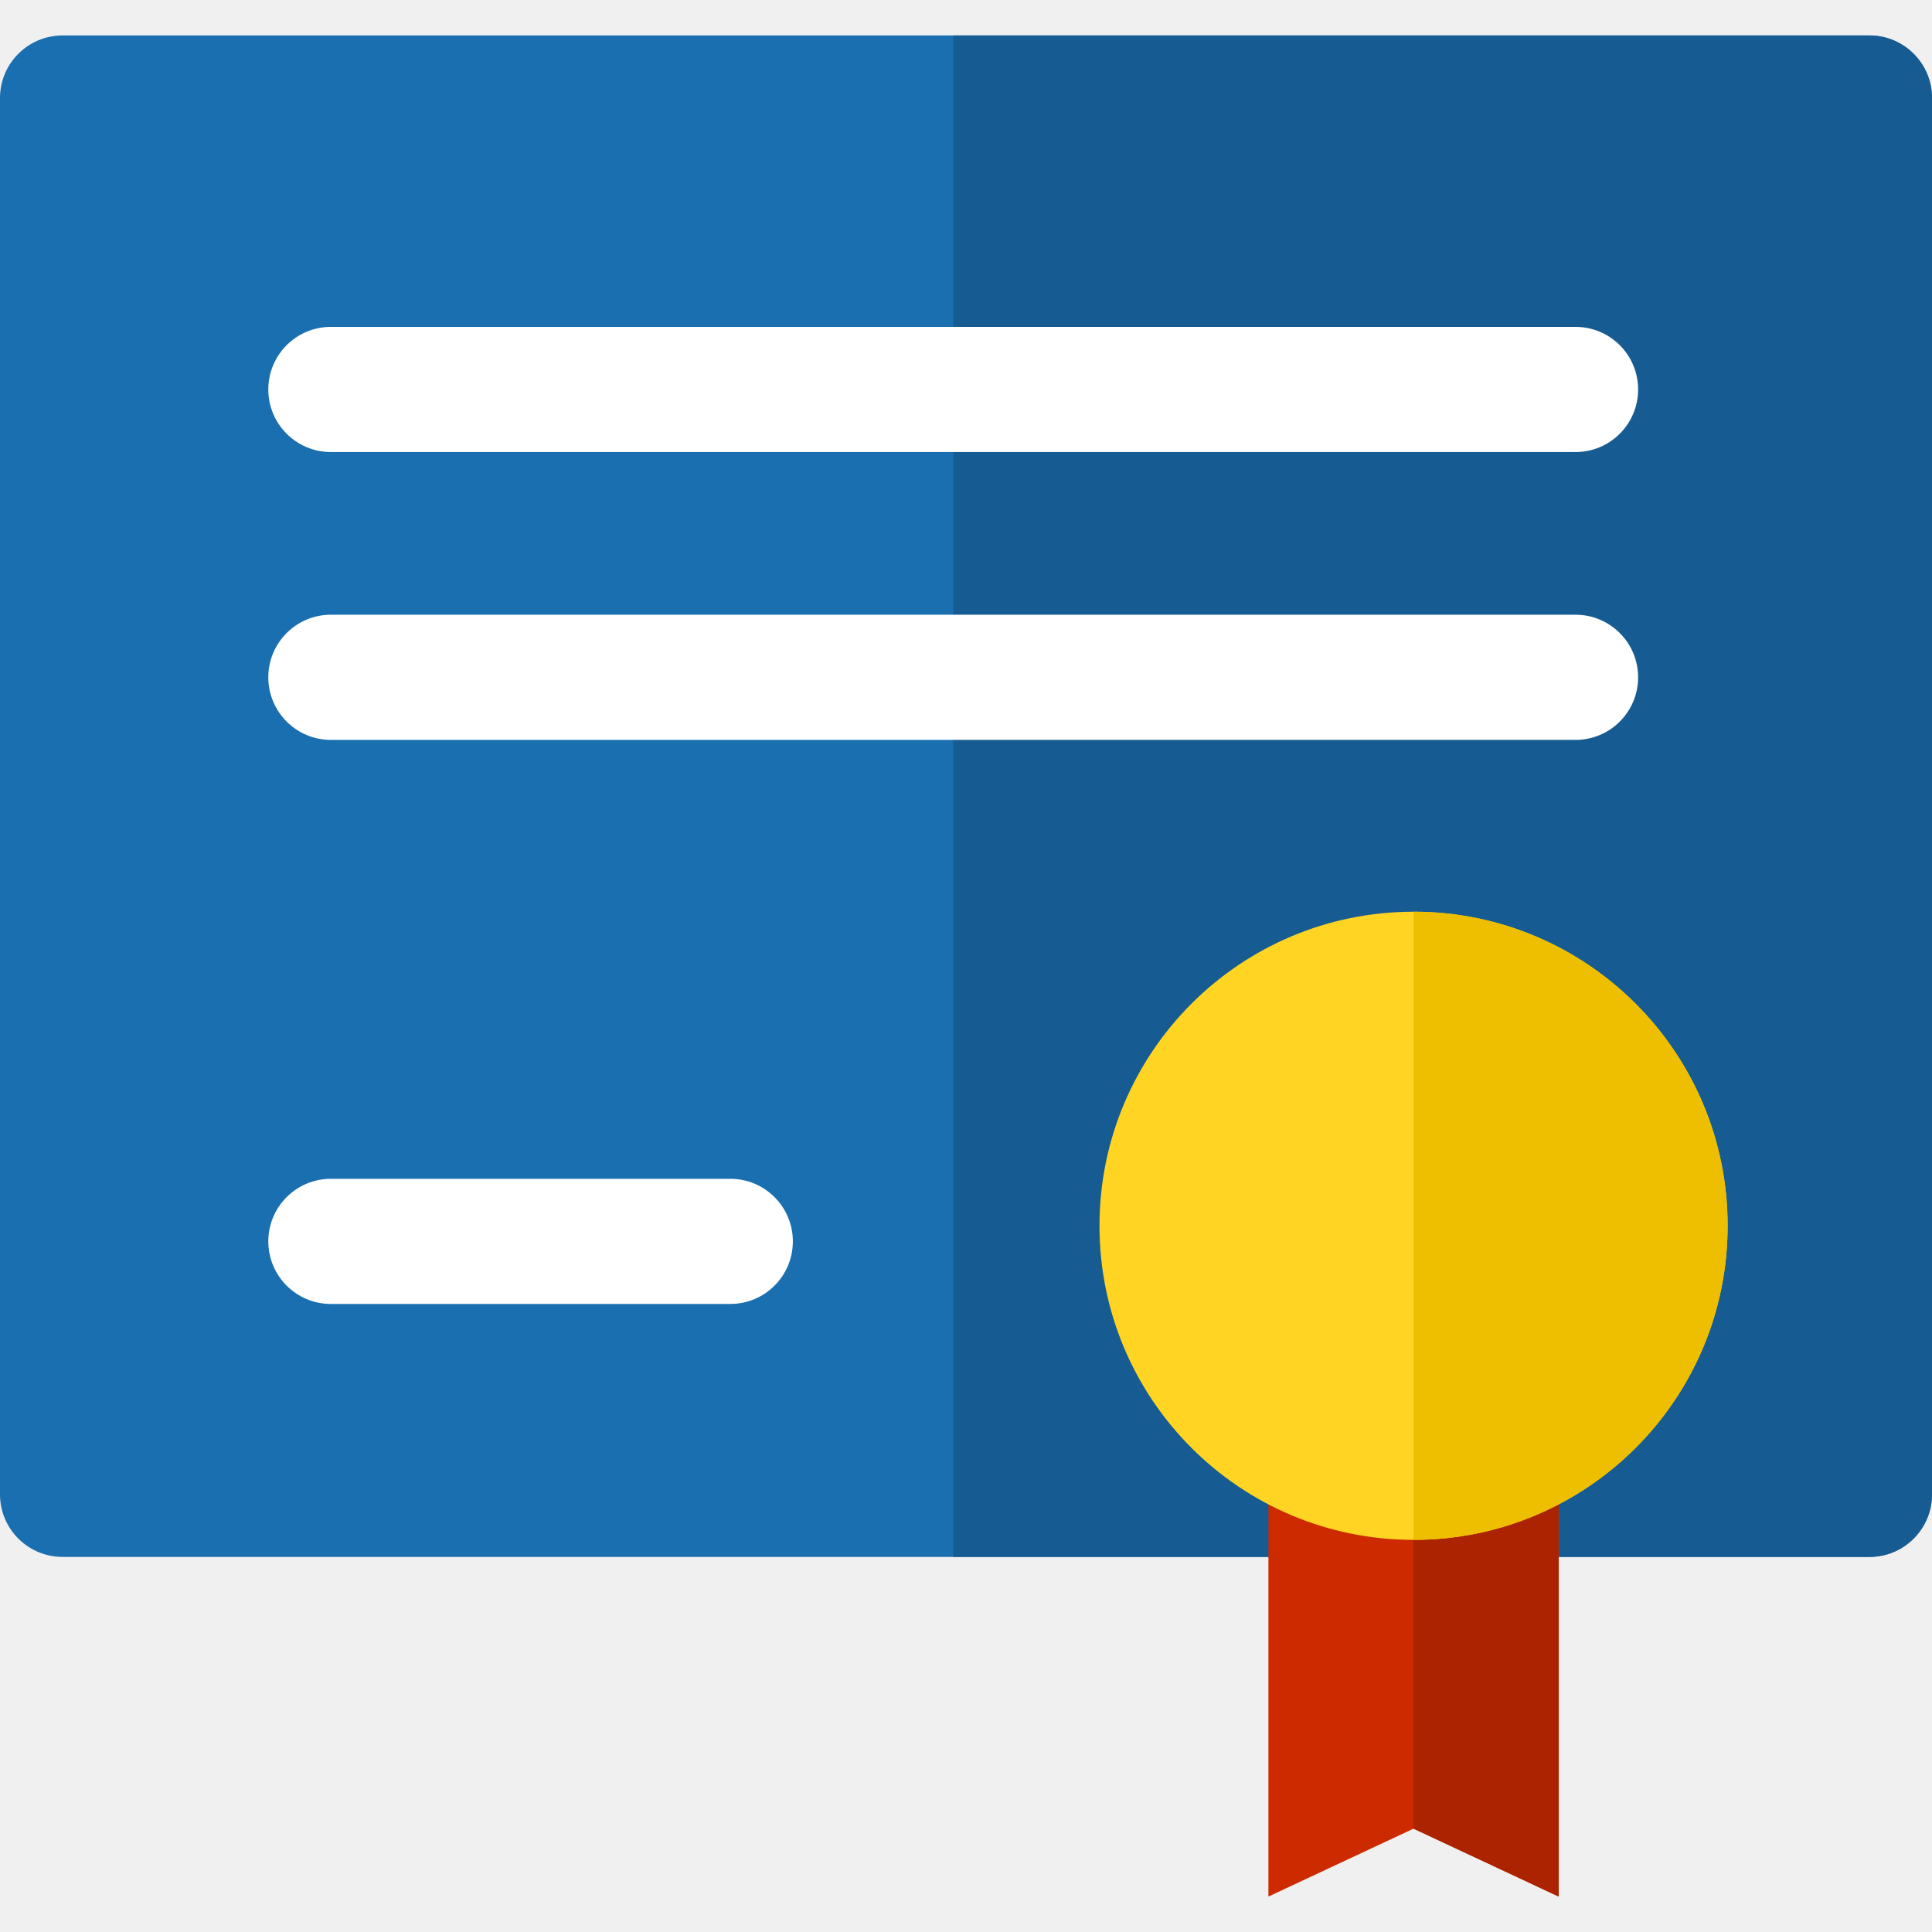
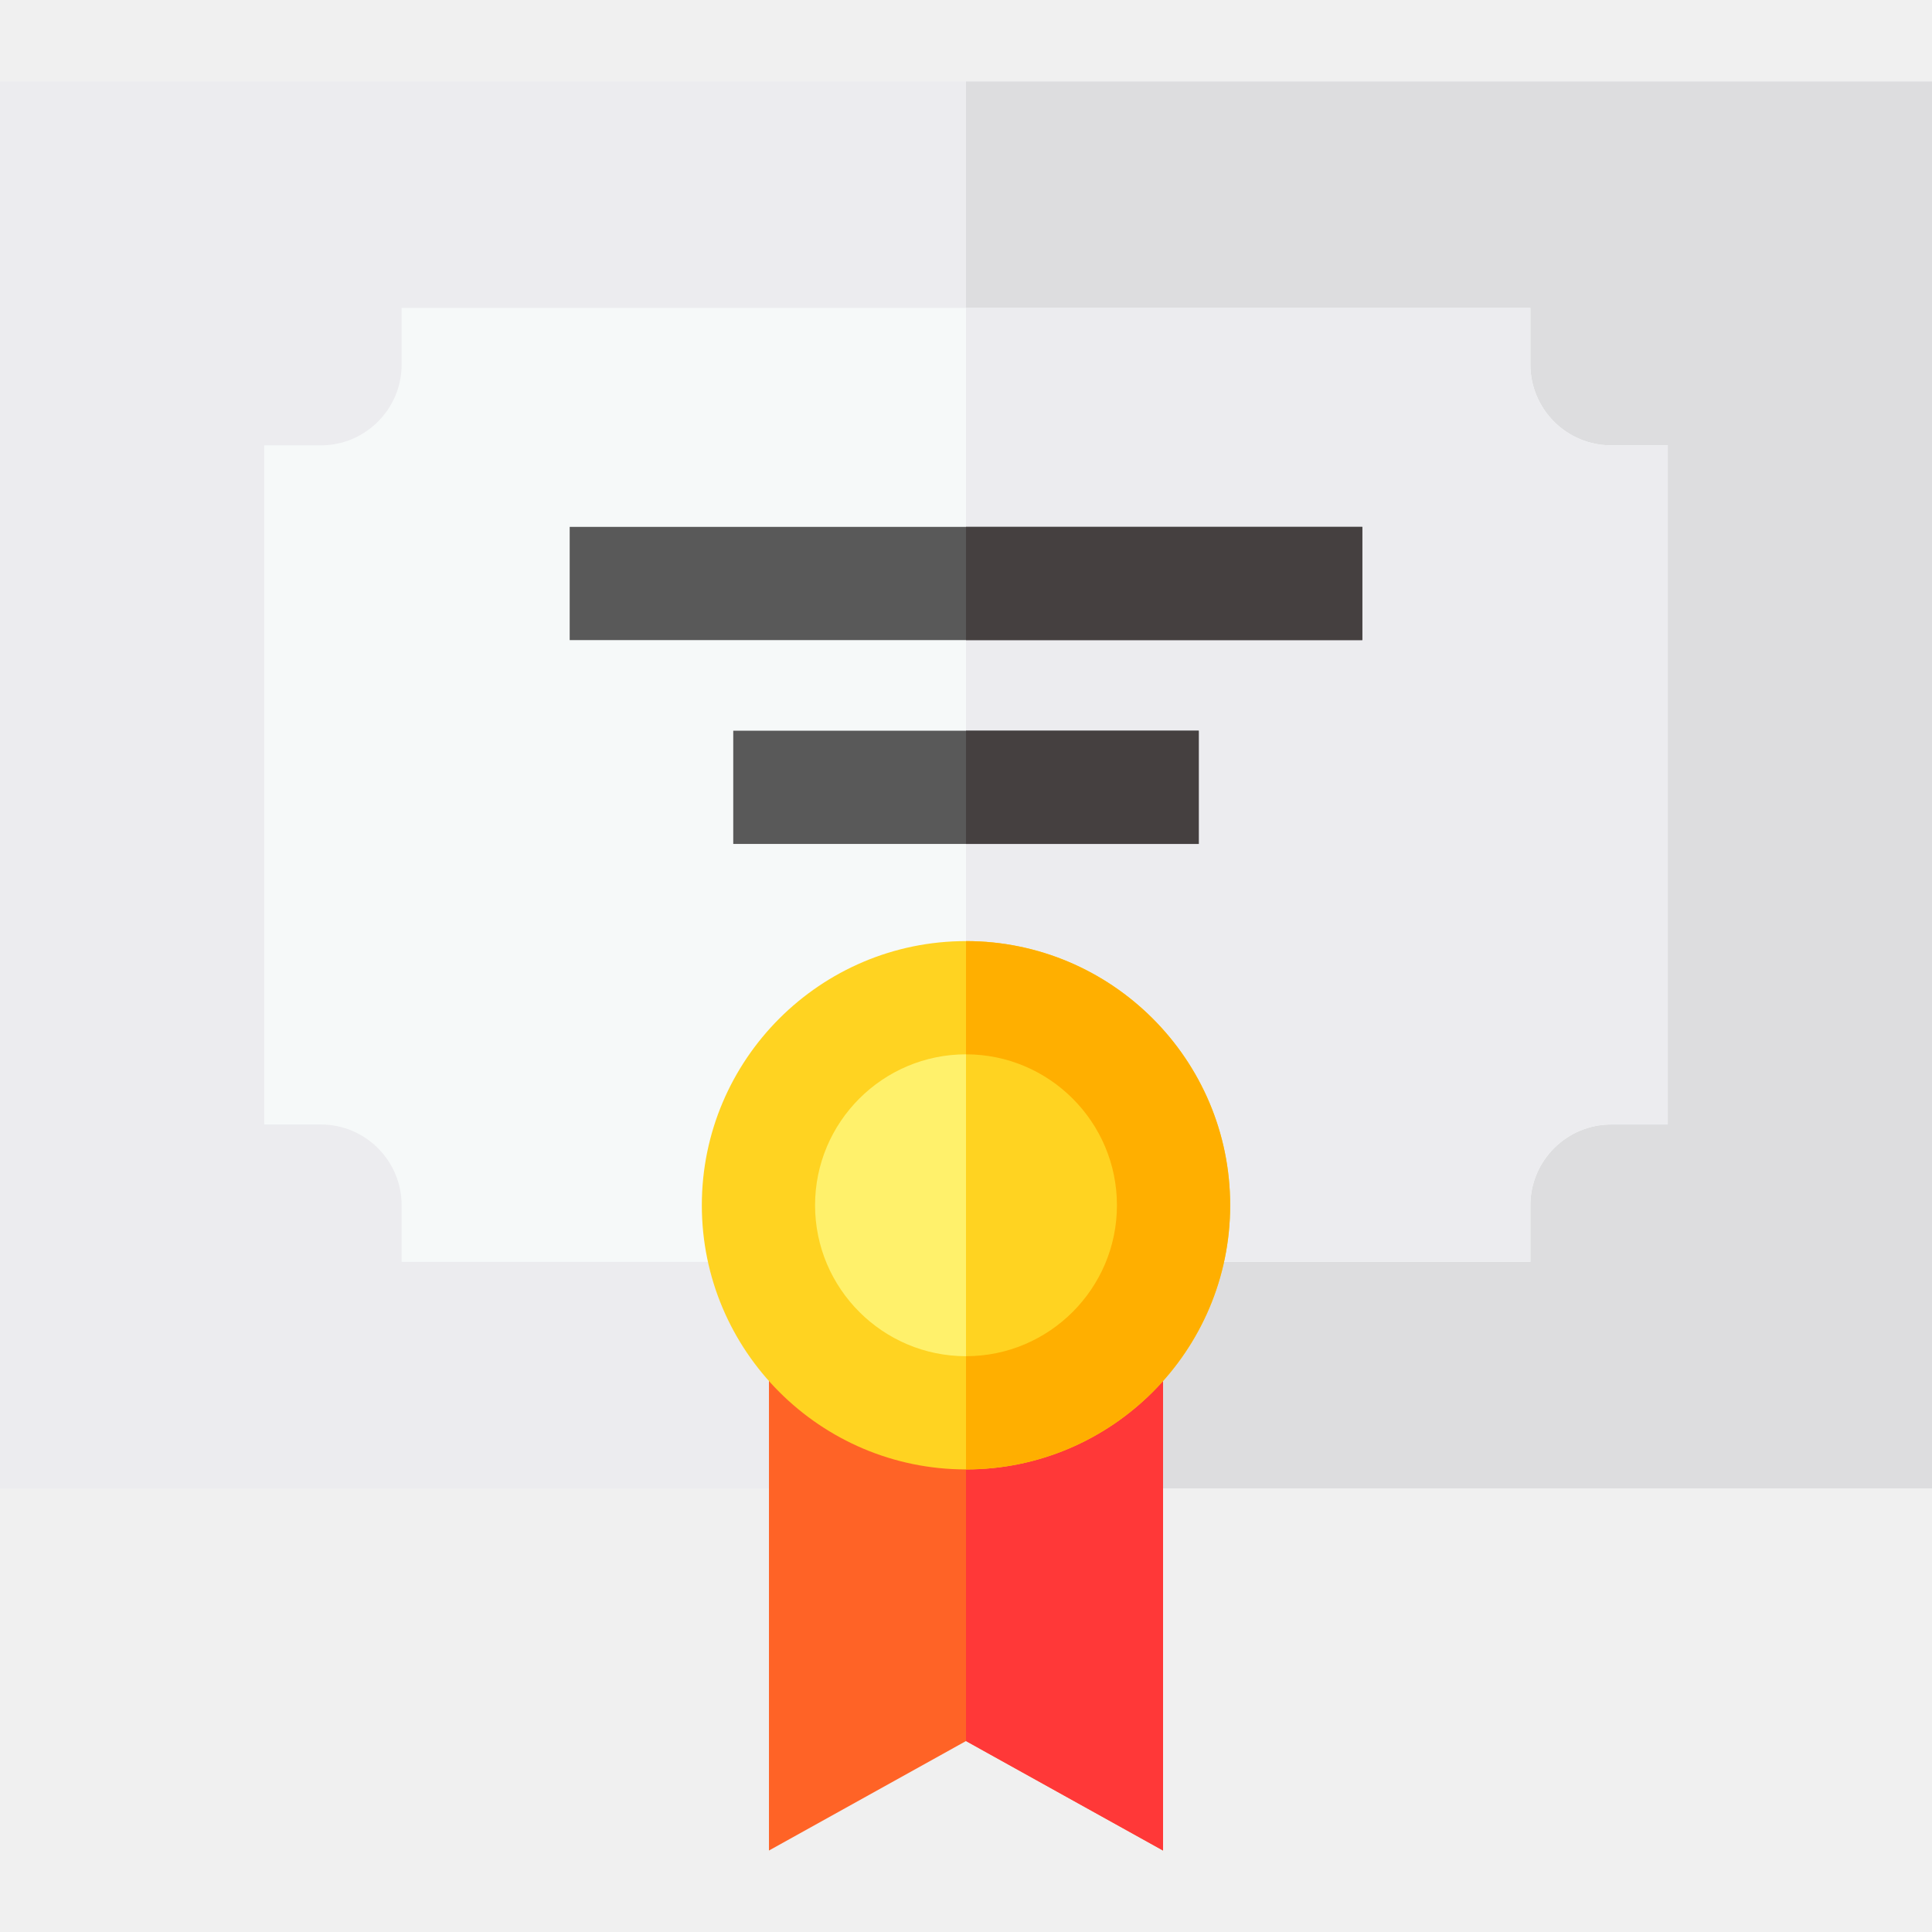
- <svg xmlns="http://www.w3.org/2000/svg" version="1.1" id="Layer_1" x="0px" y="0px" viewBox="0 0 463.079 463.079" style="enable-background:new 0 0 463.079 463.079;" xml:space="preserve">
-   <g id="XMLID_1652_">
-     <g id="XMLID_807_">
-       <path id="XMLID_33_" style="fill:#1A6FB0;" d="M463.079,23.497c0-8.284-6.716-15-15-15H15c-8.284,0-15,6.716-15,15v334.679    c0,8.284,6.716,15,15,15h433.079c8.284,0,15-6.716,15-15V23.497z" />
+ <svg xmlns="http://www.w3.org/2000/svg" id="Layer_1" enable-background="new 0 0 511.876 511.876" height="512" viewBox="0 0 511.876 511.876" width="512">
+   <g>
+     <path d="m0 21.587h511.876v372.747h-511.876z" fill="#ececef" />
+     <path d="m255.938 21.587h255.938v372.747h-255.938z" fill="#dddddf" />
+     <path d="m426.872 117.994c-11.802 0-21.403-9.602-21.403-21.403v-15h-299.061v15c0 11.802-9.602 21.403-21.403 21.403h-15v179.933h15c11.802 0 21.403 9.602 21.403 21.403v15h299.061v-15c0-11.802 9.602-21.403 21.403-21.403h15v-179.933z" fill="#f6f9f9" />
+     <path d="m426.872 117.994c-11.802 0-21.403-9.602-21.403-21.403v-15h-149.53v252.739h149.53v-15c0-11.802 9.602-21.403 21.403-21.403h15v-179.933z" fill="#ececef" />
+     <path d="m203.734 344.823v145.466l52.204-29.005 52.204 29.005v-145.469z" fill="#ff6326" />
+     <path d="m308.142 490.289v-145.469l-52.204.002v116.462z" fill="#ff3838" />
+     <circle cx="255.938" cy="319.33" fill="#fff16b" r="54.99" />
+     <path d="m255.938 264.339v109.981c30.37 0 54.99-24.62 54.99-54.99s-24.62-54.991-54.99-54.991z" fill="#ffd321" />
+     <path d="m255.938 389.32c-38.593 0-69.99-31.397-69.99-69.99s31.397-69.99 69.99-69.99 69.99 31.397 69.99 69.99-31.397 69.99-69.99 69.99zm0-109.98c-22.051 0-39.99 17.939-39.99 39.99s17.939 39.99 39.99 39.99 39.99-17.939 39.99-39.99-17.939-39.99-39.99-39.99z" fill="#ffd321" />
+     <g>
+       <path d="m150.938 139.594h210v30h-210z" fill="#595959" />
    </g>
-     <g id="XMLID_808_">
-       <path id="XMLID_34_" style="fill:#165C92;" d="M463.079,23.497c0-8.284-6.716-15-15-15H228.474v364.679h219.605    c8.284,0,15-6.716,15-15L463.079,23.497L463.079,23.497z" />
+     <g>
+       <path d="m194.271 193.598h123.333v30h-123.333z" fill="#595959" />
    </g>
-     <g id="XMLID_817_">
-       <polygon id="XMLID_35_" style="fill:#CD2A00;" points="373.597,454.583 338.812,438.308 304.027,454.583 304.027,346.9     373.597,346.9   " />
-     </g>
-     <g id="XMLID_820_">
-       <polygon id="XMLID_36_" style="fill:#AB2300;" points="338.813,346.9 338.813,438.308 373.597,454.582 373.597,346.9   " />
-     </g>
-     <g id="XMLID_821_">
-       <circle id="XMLID_37_" style="fill:#FFD422;" cx="338.812" cy="293.809" r="75.279" />
-     </g>
-     <g id="XMLID_822_">
-       <path id="XMLID_38_" style="fill:#FFFFFF;" d="M377.638,108.349H79.31c-8.284,0-15-6.716-15-15s6.716-15,15-15h298.328    c8.284,0,15,6.716,15,15S385.922,108.349,377.638,108.349z" />
-     </g>
-     <g id="XMLID_823_">
-       <path id="XMLID_39_" style="fill:#FFFFFF;" d="M377.638,177.344H79.31c-8.284,0-15-6.716-15-15s6.716-15,15-15h298.328    c8.284,0,15,6.716,15,15S385.922,177.344,377.638,177.344z" />
-     </g>
-     <g id="XMLID_824_">
-       <path id="XMLID_40_" style="fill:#FFFFFF;" d="M175.038,312.546H79.31c-8.284,0-15-6.716-15-15s6.716-15,15-15h95.729    c8.284,0,15,6.716,15,15S183.322,312.546,175.038,312.546z" />
-     </g>
-     <g id="XMLID_825_">
-       <path id="XMLID_41_" style="fill:#EEBF00;" d="M338.813,218.529v150.558c41.575,0,75.279-33.704,75.279-75.279    C414.091,252.233,380.388,218.529,338.813,218.529z" />
-     </g>
+     <path d="m255.938 139.594h105v30h-105z" fill="#454040" />
+     <path d="m255.938 193.598h61.667v30h-61.667z" fill="#454040" />
+     <path d="m255.938 249.34v30c22.051 0 39.99 17.939 39.99 39.99s-17.939 39.99-39.99 39.99v30c38.593 0 69.99-31.397 69.99-69.99s-31.397-69.99-69.99-69.99z" fill="#ffaf00" />
  </g>
-   <g>
- </g>
-   <g>
- </g>
-   <g>
- </g>
-   <g>
- </g>
-   <g>
- </g>
-   <g>
- </g>
-   <g>
- </g>
-   <g>
- </g>
-   <g>
- </g>
-   <g>
- </g>
-   <g>
- </g>
-   <g>
- </g>
-   <g>
- </g>
-   <g>
- </g>
-   <g>
- </g>
</svg>
